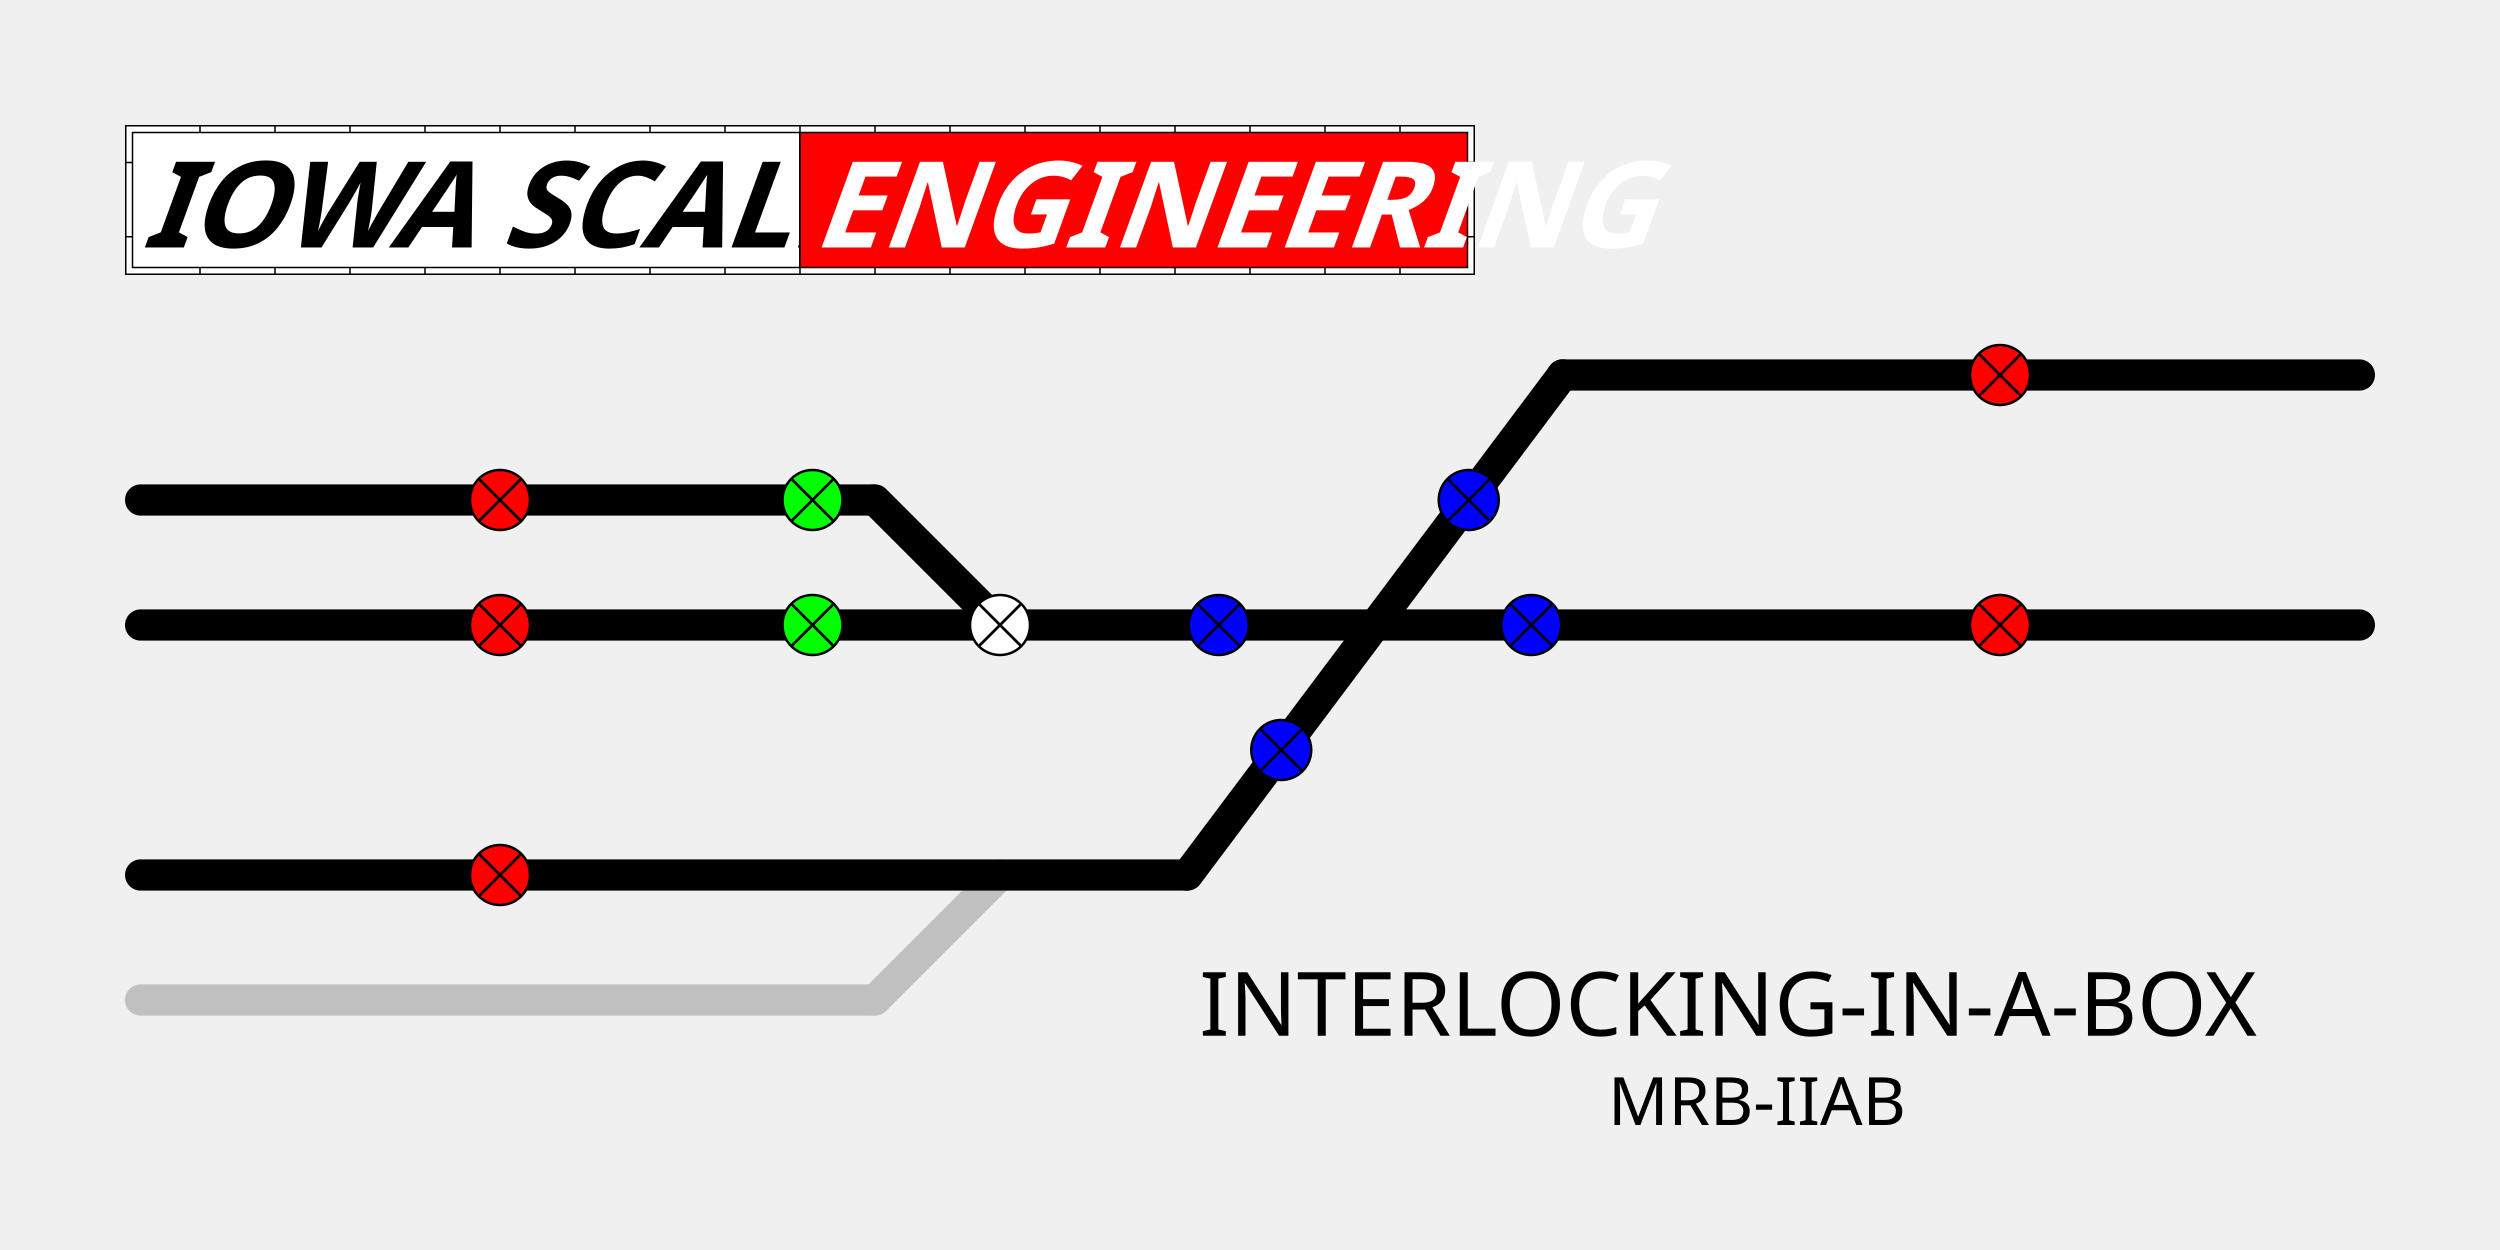
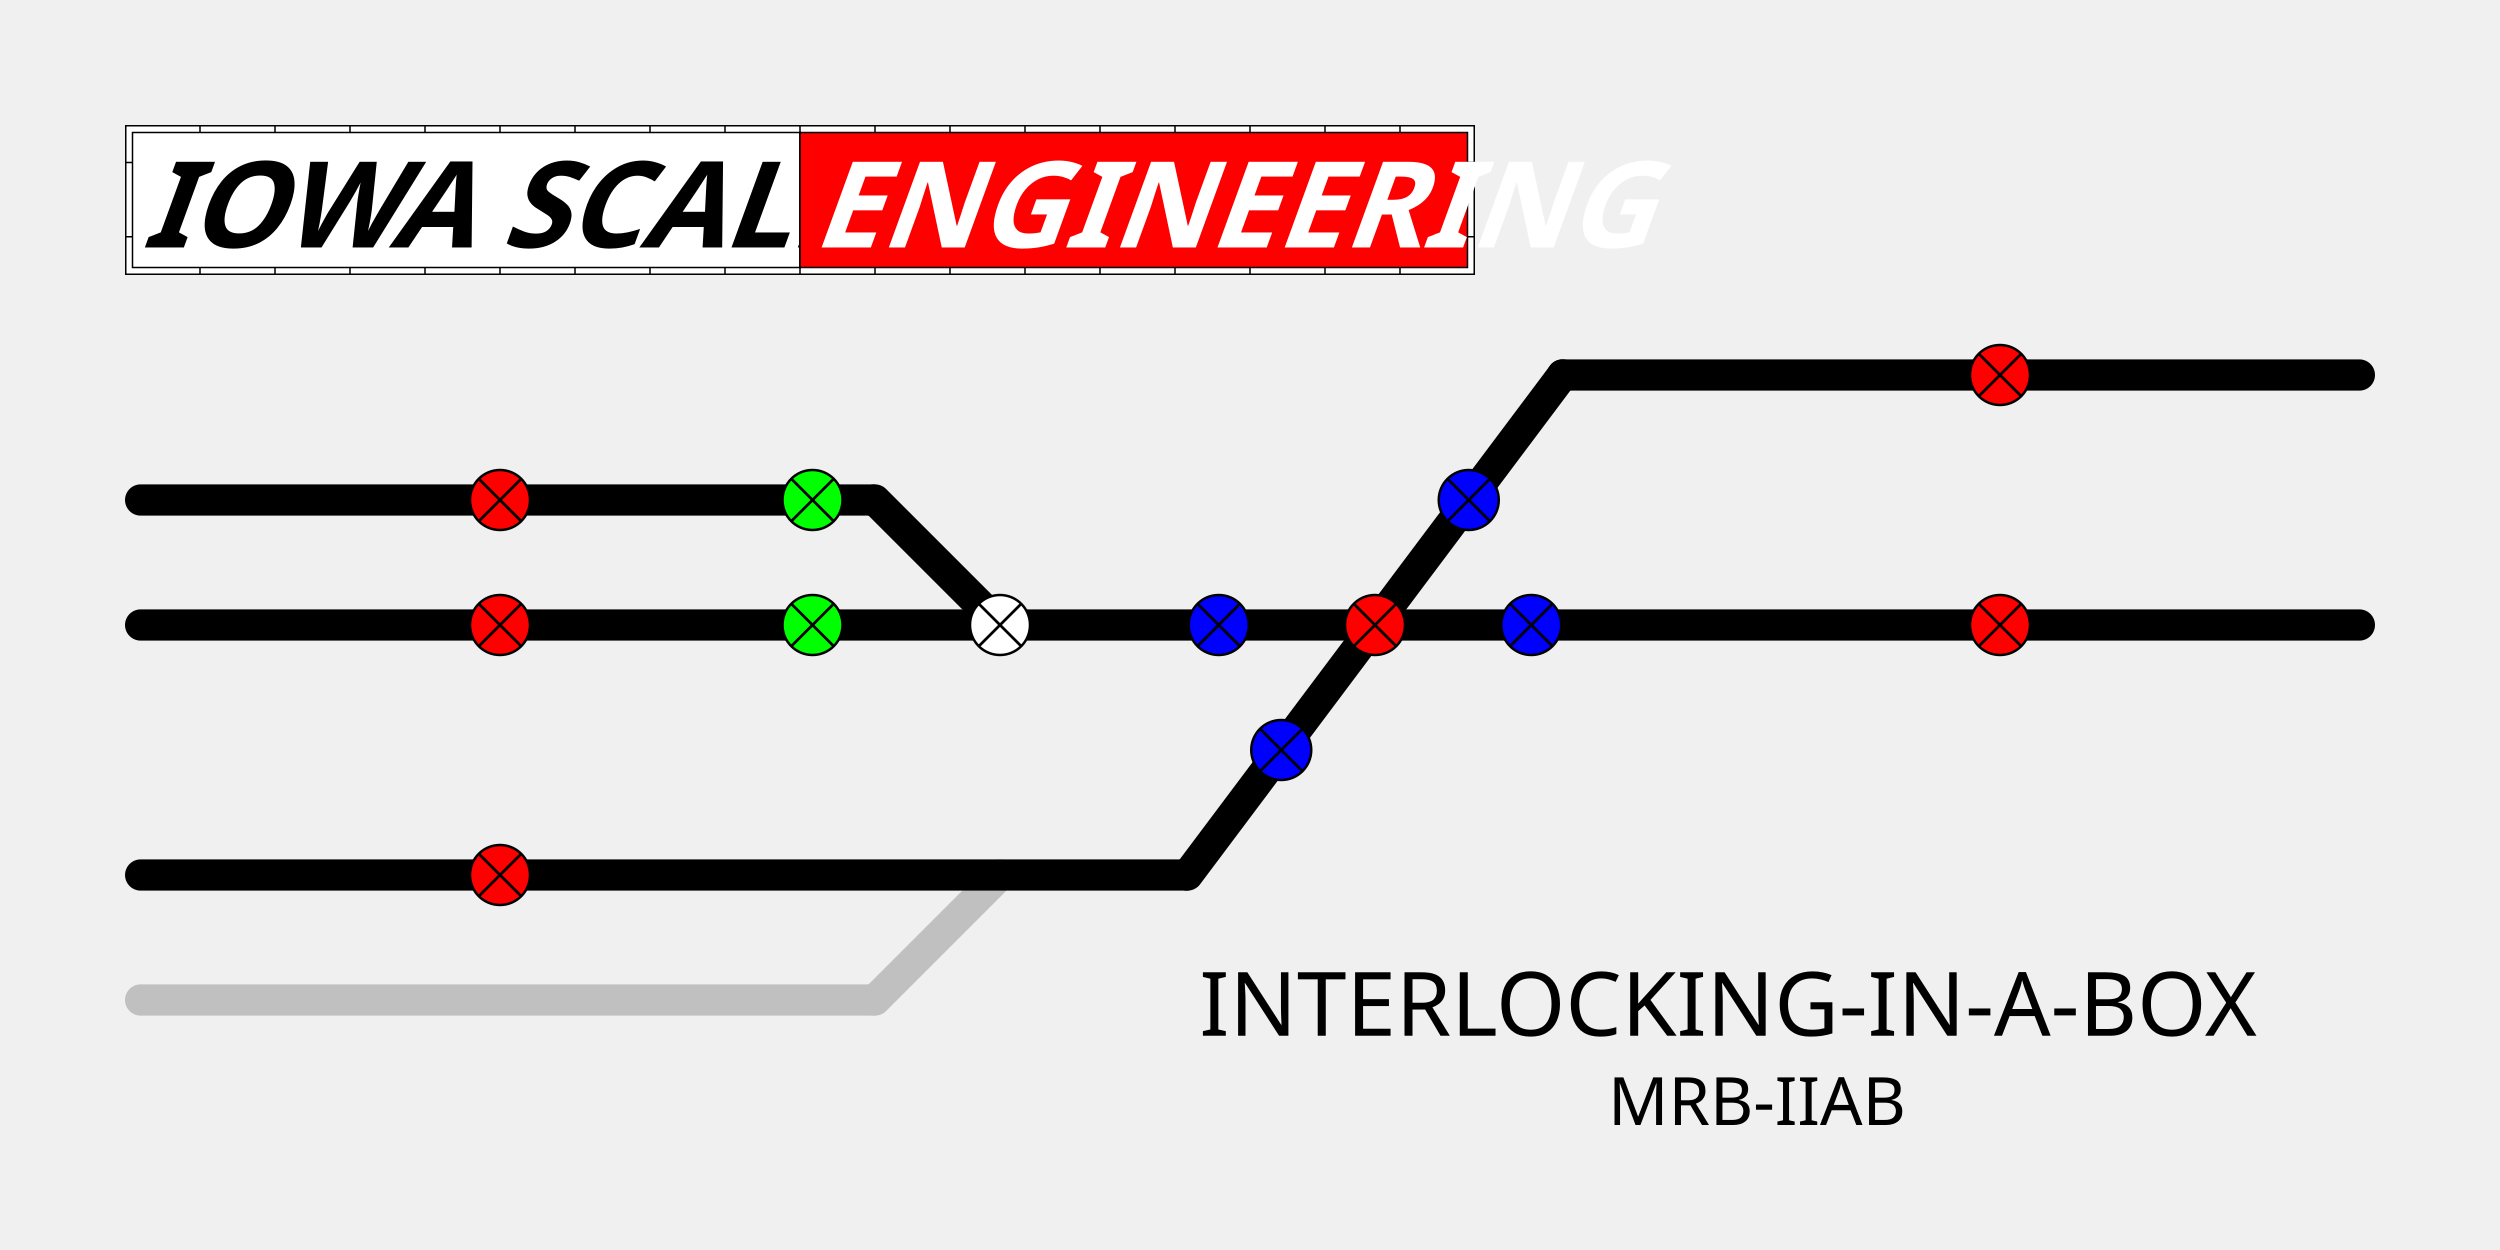
<svg xmlns="http://www.w3.org/2000/svg" width="900" height="450" id="svg3081" version="1.1">
  <defs id="defs3083" />
  <g id="layer1" transform="translate(0,-602.3597)">
    <path style="fill:none;stroke:#000000;stroke-width:11.25;stroke-linecap:round;stroke-linejoin:miter;stroke-miterlimit:4;stroke-opacity:1;stroke-dasharray:none" d="m 50.625,827.36 798.751,0" id="path3122" />
    <path id="path3894" d="m 50.625,782.36 263.304,0" style="fill:none;stroke:#000000;stroke-width:11.25;stroke-linecap:round;stroke-linejoin:miter;stroke-miterlimit:4;stroke-opacity:1;stroke-dasharray:none" />
    <path style="fill:none;stroke:#c0c0c0;stroke-width:11.25;stroke-linecap:round;stroke-linejoin:miter;stroke-miterlimit:4;stroke-opacity:1;stroke-dasharray:none" d="m 50.625,962.36 263.349,0" id="path3896" />
    <path style="fill:none;stroke:#000000;stroke-width:11.25;stroke-linecap:round;stroke-linejoin:miter;stroke-miterlimit:4;stroke-opacity:1;stroke-dasharray:none" d="m 562.5,737.36 286.876,0" id="path3900" />
    <path style="fill:none;stroke:#000000;stroke-width:11.25;stroke-linecap:round;stroke-linejoin:miter;stroke-miterlimit:4;stroke-opacity:1;stroke-dasharray:none" d="m 562.502,737.36 -135,180" id="path3908" />
    <path style="fill:none;stroke:#000000;stroke-width:11.25;stroke-linecap:round;stroke-linejoin:miter;stroke-miterlimit:4;stroke-opacity:1;stroke-dasharray:none" d="m 315.002,782.36 45,45" id="path3916" />
    <path style="fill:none;stroke:#c0c0c0;stroke-width:11.25;stroke-linecap:round;stroke-linejoin:miter;stroke-miterlimit:4;stroke-opacity:1;stroke-dasharray:none" d="m 315.002,962.36 45,-45" id="path3914" />
    <path id="path3898" d="m 50.636,917.36 376.169,0" style="fill:none;stroke:#000000;stroke-width:11.25;stroke-linecap:round;stroke-linejoin:miter;stroke-miterlimit:4;stroke-opacity:1;stroke-dasharray:none" />
    <g id="g3924" transform="translate(-67.5,-45.00001)">
      <path transform="matrix(0.4453608,0,0,0.4453608,247.2124,770.4649)" d="M 277.5,127.75 C 277.5,141.143 266.643,152 253.25,152 239.857,152 229,141.143 229,127.75 c 0,-13.393 10.857,-24.25 24.25,-24.25 13.393,0 24.25,10.857 24.25,24.25 z" id="path3918" style="fill:#00ff00;fill-opacity:1;stroke:#000000;stroke-width:2.021;stroke-linecap:round;stroke-miterlimit:4;stroke-opacity:1;stroke-dasharray:none" />
      <path id="path3920" d="m 367.637,819.723 -15.274,15.274" style="fill:none;stroke:#000000;stroke-width:1px;stroke-linecap:butt;stroke-linejoin:miter;stroke-opacity:1" />
      <path id="path3922" d="m 367.637,834.996 -15.274,-15.274" style="fill:none;stroke:#000000;stroke-width:1px;stroke-linecap:butt;stroke-linejoin:miter;stroke-opacity:1" />
    </g>
    <g id="g3924-2" transform="translate(360,-90.00001)">
      <path transform="matrix(0.4453608,0,0,0.4453608,247.2124,770.4649)" d="M 277.5,127.75 C 277.5,141.143 266.643,152 253.25,152 239.857,152 229,141.143 229,127.75 c 0,-13.393 10.857,-24.25 24.25,-24.25 13.393,0 24.25,10.857 24.25,24.25 z" id="path3918-6" style="fill:#ff0000;fill-opacity:1;stroke:#000000;stroke-width:2.021;stroke-linecap:round;stroke-miterlimit:4;stroke-opacity:1;stroke-dasharray:none" />
      <path id="path3920-2" d="m 367.637,819.723 -15.274,15.274" style="fill:#ffffff;stroke:#000000;stroke-width:1px;stroke-linecap:butt;stroke-linejoin:miter;stroke-opacity:1;fill-opacity:1" />
      <path id="path3922-9" d="m 367.637,834.996 -15.274,-15.274" style="fill:none;stroke:#000000;stroke-width:1px;stroke-linecap:butt;stroke-linejoin:miter;stroke-opacity:1" />
    </g>
    <g id="g3924-18" transform="translate(168.75,-45)">
      <path transform="matrix(0.4453608,0,0,0.4453608,247.2124,770.4649)" d="M 277.5,127.75 C 277.5,141.143 266.643,152 253.25,152 239.857,152 229,141.143 229,127.75 c 0,-13.393 10.857,-24.25 24.25,-24.25 13.393,0 24.25,10.857 24.25,24.25 z" id="path3918-1" style="fill:#0000ff;fill-opacity:1;stroke:#000000;stroke-width:2.021;stroke-linecap:round;stroke-miterlimit:4;stroke-opacity:1;stroke-dasharray:none" />
      <path id="path3920-41" d="m 367.637,819.723 -15.274,15.274" style="fill:none;stroke:#000000;stroke-width:1px;stroke-linecap:butt;stroke-linejoin:miter;stroke-opacity:1" />
      <path id="path3922-90" d="m 367.637,834.996 -15.274,-15.274" style="fill:none;stroke:#000000;stroke-width:1px;stroke-linecap:butt;stroke-linejoin:miter;stroke-opacity:1" />
    </g>
    <g id="g3924-2-4" transform="translate(360,0)">
      <path transform="matrix(0.4453608,0,0,0.4453608,247.2124,770.4649)" d="M 277.5,127.75 C 277.5,141.143 266.643,152 253.25,152 239.857,152 229,141.143 229,127.75 c 0,-13.393 10.857,-24.25 24.25,-24.25 13.393,0 24.25,10.857 24.25,24.25 z" id="path3918-6-6" style="fill:#ff0000;fill-opacity:1;stroke:#000000;stroke-width:2.021;stroke-linecap:round;stroke-miterlimit:4;stroke-opacity:1;stroke-dasharray:none" />
      <path id="path3920-2-5" d="m 367.637,819.723 -15.274,15.274" style="fill:#ffffff;fill-opacity:1;stroke:#000000;stroke-width:1px;stroke-linecap:butt;stroke-linejoin:miter;stroke-opacity:1" />
      <path id="path3922-9-5" d="m 367.637,834.996 -15.274,-15.274" style="fill:none;stroke:#000000;stroke-width:1px;stroke-linecap:butt;stroke-linejoin:miter;stroke-opacity:1" />
    </g>
    <g id="g3924-2-8" transform="translate(-180,-45)">
      <path transform="matrix(0.4453608,0,0,0.4453608,247.2124,770.4649)" d="M 277.5,127.75 C 277.5,141.143 266.643,152 253.25,152 239.857,152 229,141.143 229,127.75 c 0,-13.393 10.857,-24.25 24.25,-24.25 13.393,0 24.25,10.857 24.25,24.25 z" id="path3918-6-8" style="fill:#ff0000;fill-opacity:1;stroke:#000000;stroke-width:2.021;stroke-linecap:round;stroke-miterlimit:4;stroke-opacity:1;stroke-dasharray:none" />
      <path id="path3920-2-1" d="m 367.637,819.723 -15.274,15.274" style="fill:#ffffff;fill-opacity:1;stroke:#000000;stroke-width:1px;stroke-linecap:butt;stroke-linejoin:miter;stroke-opacity:1" />
      <path id="path3922-9-3" d="m 367.637,834.996 -15.274,-15.274" style="fill:none;stroke:#000000;stroke-width:1px;stroke-linecap:butt;stroke-linejoin:miter;stroke-opacity:1" />
    </g>
    <g id="g3924-2-88" transform="translate(-180,-4.7550002e-6)">
      <path transform="matrix(0.4453608,0,0,0.4453608,247.2124,770.4649)" d="M 277.5,127.75 C 277.5,141.143 266.643,152 253.25,152 239.857,152 229,141.143 229,127.75 c 0,-13.393 10.857,-24.25 24.25,-24.25 13.393,0 24.25,10.857 24.25,24.25 z" id="path3918-6-0" style="fill:#ff0000;fill-opacity:1;stroke:#000000;stroke-width:2.021;stroke-linecap:round;stroke-miterlimit:4;stroke-opacity:1;stroke-dasharray:none" />
      <path id="path3920-2-0" d="m 367.637,819.723 -15.274,15.274" style="fill:#ffffff;fill-opacity:1;stroke:#000000;stroke-width:1px;stroke-linecap:butt;stroke-linejoin:miter;stroke-opacity:1" />
      <path id="path3922-9-2" d="m 367.637,834.996 -15.274,-15.274" style="fill:none;stroke:#000000;stroke-width:1px;stroke-linecap:butt;stroke-linejoin:miter;stroke-opacity:1" />
    </g>
    <g id="g3924-2-0" transform="translate(-180,90)">
      <path transform="matrix(0.4453608,0,0,0.4453608,247.2124,770.4649)" d="M 277.5,127.75 C 277.5,141.143 266.643,152 253.25,152 239.857,152 229,141.143 229,127.75 c 0,-13.393 10.857,-24.25 24.25,-24.25 13.393,0 24.25,10.857 24.25,24.25 z" id="path3918-6-1" style="fill:#ff0000;fill-opacity:1;stroke:#000000;stroke-width:2.021;stroke-linecap:round;stroke-miterlimit:4;stroke-opacity:1;stroke-dasharray:none" />
      <path id="path3920-2-15" d="m 367.637,819.723 -15.274,15.274" style="fill:#ffffff;fill-opacity:1;stroke:#000000;stroke-width:1px;stroke-linecap:butt;stroke-linejoin:miter;stroke-opacity:1" />
      <path id="path3922-9-9" d="m 367.637,834.996 -15.274,-15.274" style="fill:none;stroke:#000000;stroke-width:1px;stroke-linecap:butt;stroke-linejoin:miter;stroke-opacity:1" />
    </g>
    <g id="g3924-18-1" transform="translate(191.25,0)">
      <path transform="matrix(0.4453608,0,0,0.4453608,247.2124,770.4649)" d="M 277.5,127.75 C 277.5,141.143 266.643,152 253.25,152 239.857,152 229,141.143 229,127.75 c 0,-13.393 10.857,-24.25 24.25,-24.25 13.393,0 24.25,10.857 24.25,24.25 z" id="path3918-1-0" style="fill:#0000ff;fill-opacity:1;stroke:#000000;stroke-width:2.021;stroke-linecap:round;stroke-miterlimit:4;stroke-opacity:1;stroke-dasharray:none" />
      <path id="path3920-41-5" d="m 367.637,819.723 -15.274,15.274" style="fill:none;stroke:#000000;stroke-width:1px;stroke-linecap:butt;stroke-linejoin:miter;stroke-opacity:1" />
      <path id="path3922-90-4" d="m 367.637,834.996 -15.274,-15.274" style="fill:none;stroke:#000000;stroke-width:1px;stroke-linecap:butt;stroke-linejoin:miter;stroke-opacity:1" />
    </g>
    <g id="g3924-18-3" transform="translate(101.25,45)">
      <path transform="matrix(0.4453608,0,0,0.4453608,247.2124,770.4649)" d="M 277.5,127.75 C 277.5,141.143 266.643,152 253.25,152 239.857,152 229,141.143 229,127.75 c 0,-13.393 10.857,-24.25 24.25,-24.25 13.393,0 24.25,10.857 24.25,24.25 z" id="path3918-1-4" style="fill:#0000ff;fill-opacity:1;stroke:#000000;stroke-width:2.021;stroke-linecap:round;stroke-miterlimit:4;stroke-opacity:1;stroke-dasharray:none" />
      <path id="path3920-41-2" d="m 367.637,819.723 -15.274,15.274" style="fill:none;stroke:#000000;stroke-width:1px;stroke-linecap:butt;stroke-linejoin:miter;stroke-opacity:1" />
      <path id="path3922-90-1" d="m 367.637,834.996 -15.274,-15.274" style="fill:none;stroke:#000000;stroke-width:1px;stroke-linecap:butt;stroke-linejoin:miter;stroke-opacity:1" />
    </g>
    <g id="g3924-18-5" transform="translate(78.75,0)">
-       <path transform="matrix(0.4453608,0,0,0.4453608,247.2124,770.4649)" d="m 277.5,127.75 a 24.25,24.25 0 1 1 -48.5,0 24.25,24.25 0 1 1 48.5,0 z" id="path3918-1-2" style="fill:#0000ff;fill-opacity:1;stroke:#000000;stroke-width:2.021;stroke-linecap:round;stroke-miterlimit:4;stroke-opacity:1;stroke-dasharray:none" />
+       <path transform="matrix(0.4453608,0,0,0.4453608,247.2124,770.4649)" d="M 277.5,127.75 C 277.5,141.143 266.643,152 253.25,152 239.857,152 229,141.143 229,127.75 c 0,-13.393 10.857,-24.25 24.25,-24.25 13.393,0 24.25,10.857 24.25,24.25 z" id="path3918-1-2" style="fill:#0000ff;fill-opacity:1;stroke:#000000;stroke-width:2.021;stroke-linecap:round;stroke-miterlimit:4;stroke-opacity:1;stroke-dasharray:none" />
      <path id="path3920-41-51" d="m 367.637,819.723 -15.274,15.274" style="fill:none;stroke:#000000;stroke-width:1px;stroke-linecap:butt;stroke-linejoin:miter;stroke-opacity:1" />
      <path id="path3922-90-6" d="m 367.637,834.996 -15.274,-15.274" style="fill:none;stroke:#000000;stroke-width:1px;stroke-linecap:butt;stroke-linejoin:miter;stroke-opacity:1" />
    </g>
    <g id="g3924-1" transform="translate(-67.5,0)">
      <path transform="matrix(0.4453608,0,0,0.4453608,247.2124,770.4649)" d="M 277.5,127.75 C 277.5,141.143 266.643,152 253.25,152 239.857,152 229,141.143 229,127.75 c 0,-13.393 10.857,-24.25 24.25,-24.25 13.393,0 24.25,10.857 24.25,24.25 z" id="path3918-9" style="fill:#00ff00;fill-opacity:1;stroke:#000000;stroke-width:2.021;stroke-linecap:round;stroke-miterlimit:4;stroke-opacity:1;stroke-dasharray:none" />
      <path id="path3920-3" d="m 367.637,819.723 -15.274,15.274" style="fill:none;stroke:#000000;stroke-width:1px;stroke-linecap:butt;stroke-linejoin:miter;stroke-opacity:1" />
      <path id="path3922-6" d="m 367.637,834.996 -15.274,-15.274" style="fill:none;stroke:#000000;stroke-width:1px;stroke-linecap:butt;stroke-linejoin:miter;stroke-opacity:1" />
    </g>
    <g id="g3924-7" transform="translate(-1.9749996e-7,-4.7550002e-6)">
      <path transform="matrix(0.4453608,0,0,0.4453608,247.2124,770.4649)" d="M 277.5,127.75 C 277.5,141.143 266.643,152 253.25,152 239.857,152 229,141.143 229,127.75 c 0,-13.393 10.857,-24.25 24.25,-24.25 13.393,0 24.25,10.857 24.25,24.25 z" id="path3918-10" style="fill:#ffffff;fill-opacity:1;stroke:#000000;stroke-width:2.021;stroke-linecap:round;stroke-miterlimit:4;stroke-opacity:1;stroke-dasharray:none" />
      <path id="path3920-31" d="m 367.637,819.723 -15.274,15.274" style="fill:none;stroke:#000000;stroke-width:1px;stroke-linecap:butt;stroke-linejoin:miter;stroke-opacity:1" />
      <path id="path3922-8" d="m 367.637,834.996 -15.274,-15.274" style="fill:none;stroke:#000000;stroke-width:1px;stroke-linecap:butt;stroke-linejoin:miter;stroke-opacity:1" />
    </g>
    <text xml:space="preserve" style="font-size:40px;font-style:normal;font-weight:normal;text-align:center;line-height:125%;letter-spacing:0px;word-spacing:0px;text-anchor:middle;fill:#000000;fill-opacity:1;stroke:none;font-family:Sans" x="658.516" y="975.232" id="text3058">
      <tspan id="tspan3060" x="658.516" y="975.232" style="font-size:32px">INTERLOCKING-IN-A-BOX</tspan>
      <tspan x="658.516" y="1007.36" id="tspan3062" style="font-size:24px">MRB-IIAB</tspan>
    </text>
    <g style="display:inline" id="g5439" transform="matrix(1.263158,0,0,1.263158,-145.9895,-377.3797)">
      <g transform="matrix(1.519588,0,0,1.519588,115.4081,-285.2645)" id="g3957" style="display:inline">
        <g id="g4039">
          <rect y="721.729" x="23.694" height="27.851" width="252.912" id="rect3165" style="fill:#ffffff;stroke:#000000;stroke-width:0.281;stroke-linecap:butt;stroke-miterlimit:4;stroke-opacity:1;stroke-dasharray:none;fill-opacity:1" />
          <path id="path4135" d="m 23.694,728.621 252.912,0" style="fill:none;stroke:#000000;stroke-width:0.281px;stroke-linecap:butt;stroke-linejoin:miter;stroke-opacity:1" />
          <path id="path4135-2" d="m 23.694,742.547 252.912,0" style="fill:none;stroke:#000000;stroke-width:0.281px;stroke-linecap:butt;stroke-linejoin:miter;stroke-opacity:1" />
          <path style="fill:none;stroke:#000000;stroke-width:0.281px;stroke-linecap:butt;stroke-linejoin:miter;stroke-opacity:1" d="m 262.681,721.729 0,27.851" id="path4034-55" />
          <path style="fill:none;stroke:#000000;stroke-width:0.281px;stroke-linecap:butt;stroke-linejoin:miter;stroke-opacity:1" d="m 248.615,721.729 0,27.851" id="path4034-7-6" />
          <path style="fill:none;stroke:#000000;stroke-width:0.281px;stroke-linecap:butt;stroke-linejoin:miter;stroke-opacity:1" d="m 234.548,721.729 0,27.851" id="path4034-5-4" />
          <path style="fill:none;stroke:#000000;stroke-width:0.281px;stroke-linecap:butt;stroke-linejoin:miter;stroke-opacity:1" d="m 220.482,721.729 0,27.851" id="path4034-4-2" />
          <path style="fill:none;stroke:#000000;stroke-width:0.281px;stroke-linecap:butt;stroke-linejoin:miter;stroke-opacity:1" d="m 206.416,721.729 0,27.851" id="path4034-1-8" />
          <path style="fill:none;stroke:#000000;stroke-width:0.281px;stroke-linecap:butt;stroke-linejoin:miter;stroke-opacity:1" d="m 192.349,721.729 0,27.851" id="path4034-13-8" />
          <path style="fill:none;stroke:#000000;stroke-width:0.281px;stroke-linecap:butt;stroke-linejoin:miter;stroke-opacity:1" d="m 178.283,721.729 0,27.851" id="path4034-8-6" />
          <path style="fill:none;stroke:#000000;stroke-width:0.281px;stroke-linecap:butt;stroke-linejoin:miter;stroke-opacity:1" d="m 164.217,721.729 0,27.851" id="path4034-84-4" />
          <path style="fill:none;stroke:#000000;stroke-width:0.281px;stroke-linecap:butt;stroke-linejoin:miter;stroke-opacity:1" d="m 136.084,721.729 0,27.851" id="path4034" />
          <path style="fill:none;stroke:#000000;stroke-width:0.281px;stroke-linecap:butt;stroke-linejoin:miter;stroke-opacity:1" d="m 122.018,721.729 0,27.851" id="path4034-7" />
          <path style="fill:none;stroke:#000000;stroke-width:0.281px;stroke-linecap:butt;stroke-linejoin:miter;stroke-opacity:1" d="m 107.952,721.729 0,27.851" id="path4034-5" />
          <path style="fill:none;stroke:#000000;stroke-width:0.281px;stroke-linecap:butt;stroke-linejoin:miter;stroke-opacity:1" d="m 93.885,721.729 0,27.851" id="path4034-4" />
          <path style="fill:none;stroke:#000000;stroke-width:0.281px;stroke-linecap:butt;stroke-linejoin:miter;stroke-opacity:1" d="m 79.819,721.729 0,27.851" id="path4034-1" />
          <path style="fill:none;stroke:#000000;stroke-width:0.281px;stroke-linecap:butt;stroke-linejoin:miter;stroke-opacity:1" d="m 65.753,721.729 0,27.851" id="path4034-13" />
          <path style="fill:none;stroke:#000000;stroke-width:0.281px;stroke-linecap:butt;stroke-linejoin:miter;stroke-opacity:1" d="m 51.686,721.729 0,27.851" id="path4034-8" />
          <path style="fill:none;stroke:#000000;stroke-width:0.281px;stroke-linecap:butt;stroke-linejoin:miter;stroke-opacity:1" d="m 37.62,721.729 0,27.851" id="path4034-84" />
          <rect style="fill:#ffffff;fill-opacity:1;stroke:#000000;stroke-width:0.281;stroke-linecap:butt;stroke-miterlimit:4;stroke-opacity:1;stroke-dasharray:none" id="rect3946" width="125.19" height="25.319" x="24.96" y="722.995" />
          <text transform="matrix(1,0,-0.3639687,1,0,0)" id="text3986" y="744.55" x="297.556" style="font-size:11.253px;font-style:normal;font-weight:normal;line-height:125%;letter-spacing:0px;word-spacing:0px;fill:#000000;fill-opacity:1;stroke:none;font-family:Sans" xml:space="preserve">
            <tspan style="font-size:22.506px;font-style:normal;font-variant:normal;font-weight:bold;font-stretch:normal;letter-spacing:-0.281px;font-family:Impact;-inkscape-font-specification:Impact Bold" y="744.55" x="297.556" id="tspan3988">IOWA SCALED</tspan>
          </text>
          <path id="path3996" d="m 150.15,721.729 0,27.851" style="fill:none;stroke:#000000;stroke-width:0.281px;stroke-linecap:butt;stroke-linejoin:miter;stroke-opacity:1" />
          <rect y="722.995" x="150.15" height="25.319" width="125.19" id="rect4014" style="fill:#ff0000;fill-opacity:1;stroke:#000000;stroke-width:0.281;stroke-opacity:1" />
          <text xml:space="preserve" style="font-size:11.253px;font-style:normal;font-weight:normal;line-height:125%;letter-spacing:0px;word-spacing:0px;fill:#ffffff;fill-opacity:1;stroke:none;font-family:Sans" x="423.168" y="744.55" id="text4024" transform="matrix(1,0,-0.3639687,1,0,0)">
            <tspan id="tspan4026" x="423.168" y="744.55" style="font-size:22.506px;font-style:normal;font-variant:normal;font-weight:bold;font-stretch:normal;letter-spacing:0px;fill:#ffffff;fill-opacity:1;font-family:Impact;-inkscape-font-specification:Impact Bold">ENGINEERING</tspan>
          </text>
        </g>
      </g>
    </g>
+     <g id="g3924-2-4-2" transform="translate(135.0022,-4.7550002e-6)">
+       <path transform="matrix(0.4453608,0,0,0.4453608,247.2124,770.4649)" d="M 277.5,127.75 C 277.5,141.143 266.643,152 253.25,152 239.857,152 229,141.143 229,127.75 c 0,-13.393 10.857,-24.25 24.25,-24.25 13.393,0 24.25,10.857 24.25,24.25 z" id="path3918-6-6-2" style="fill:#ff0000;fill-opacity:1;stroke:#000000;stroke-width:2.021;stroke-linecap:round;stroke-miterlimit:4;stroke-opacity:1;stroke-dasharray:none" />
+       <path id="path3920-2-5-5" d="m 367.637,819.723 -15.274,15.274" style="fill:#ffffff;fill-opacity:1;stroke:#000000;stroke-width:1px;stroke-linecap:butt;stroke-linejoin:miter;stroke-opacity:1" />
+       <path id="path3922-9-5-2" d="m 367.637,834.996 -15.274,-15.274" style="fill:none;stroke:#000000;stroke-width:1px;stroke-linecap:butt;stroke-linejoin:miter;stroke-opacity:1" />
+     </g>
  </g>
</svg>
